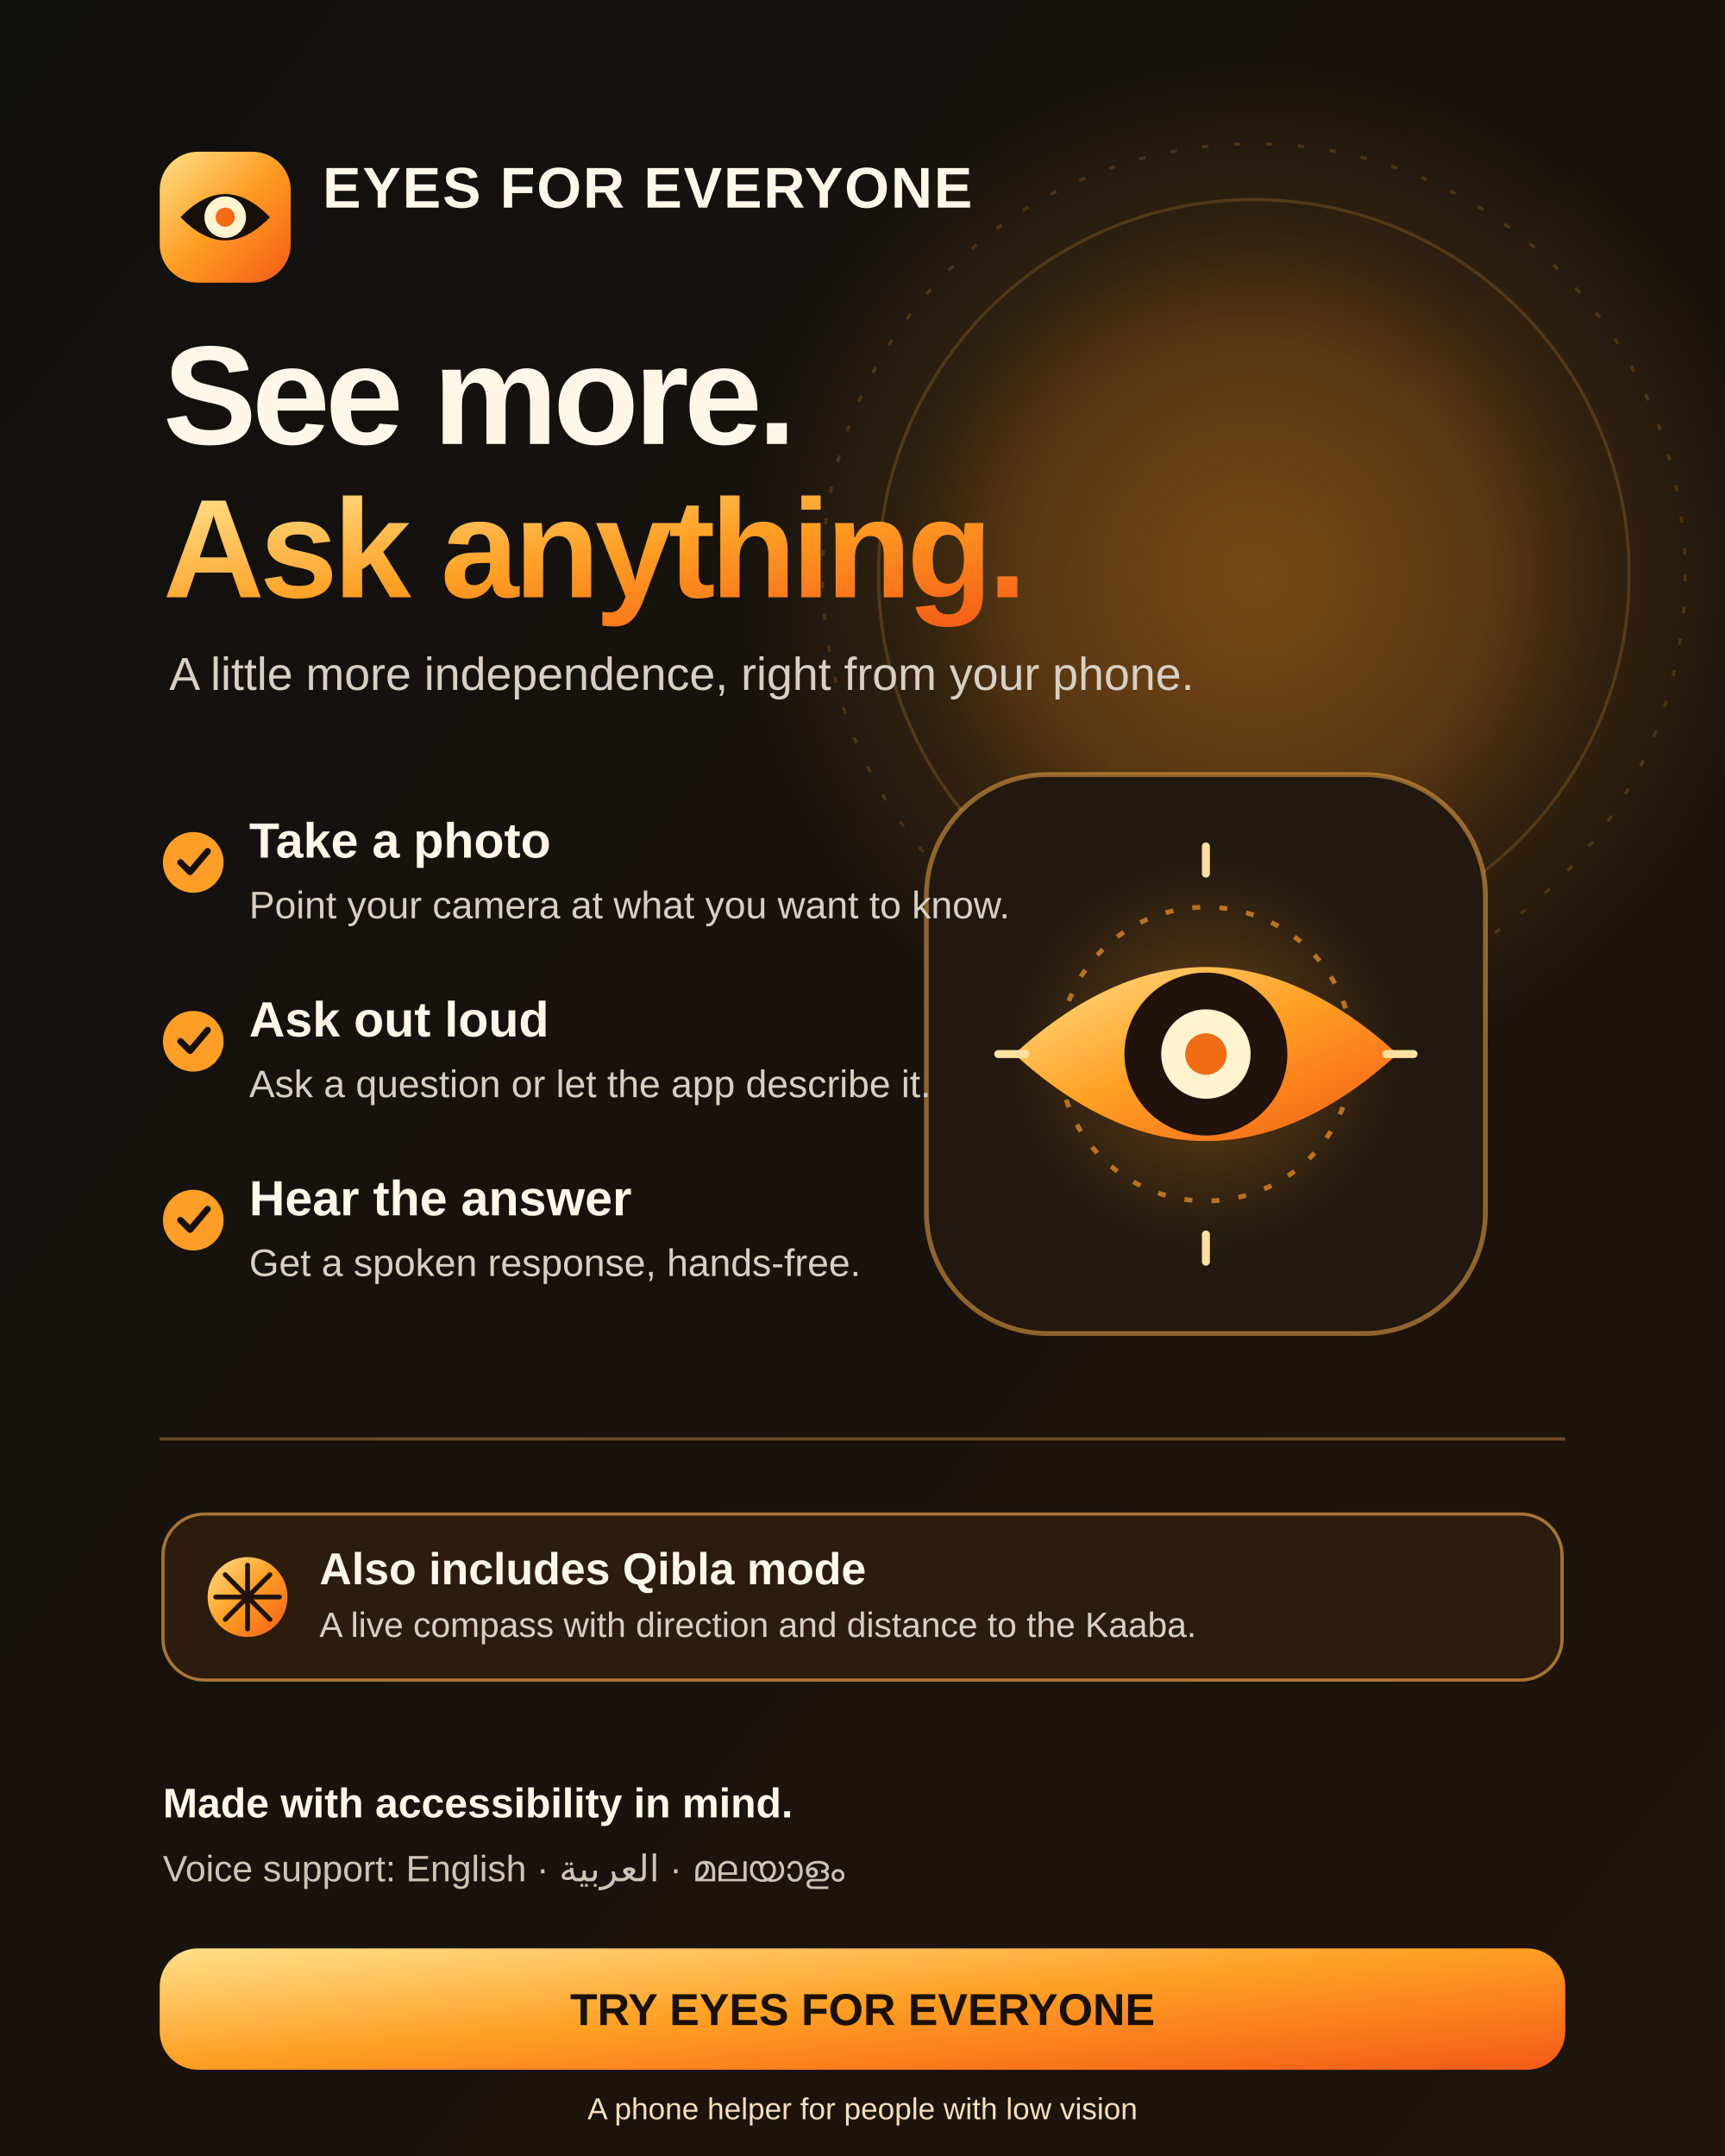
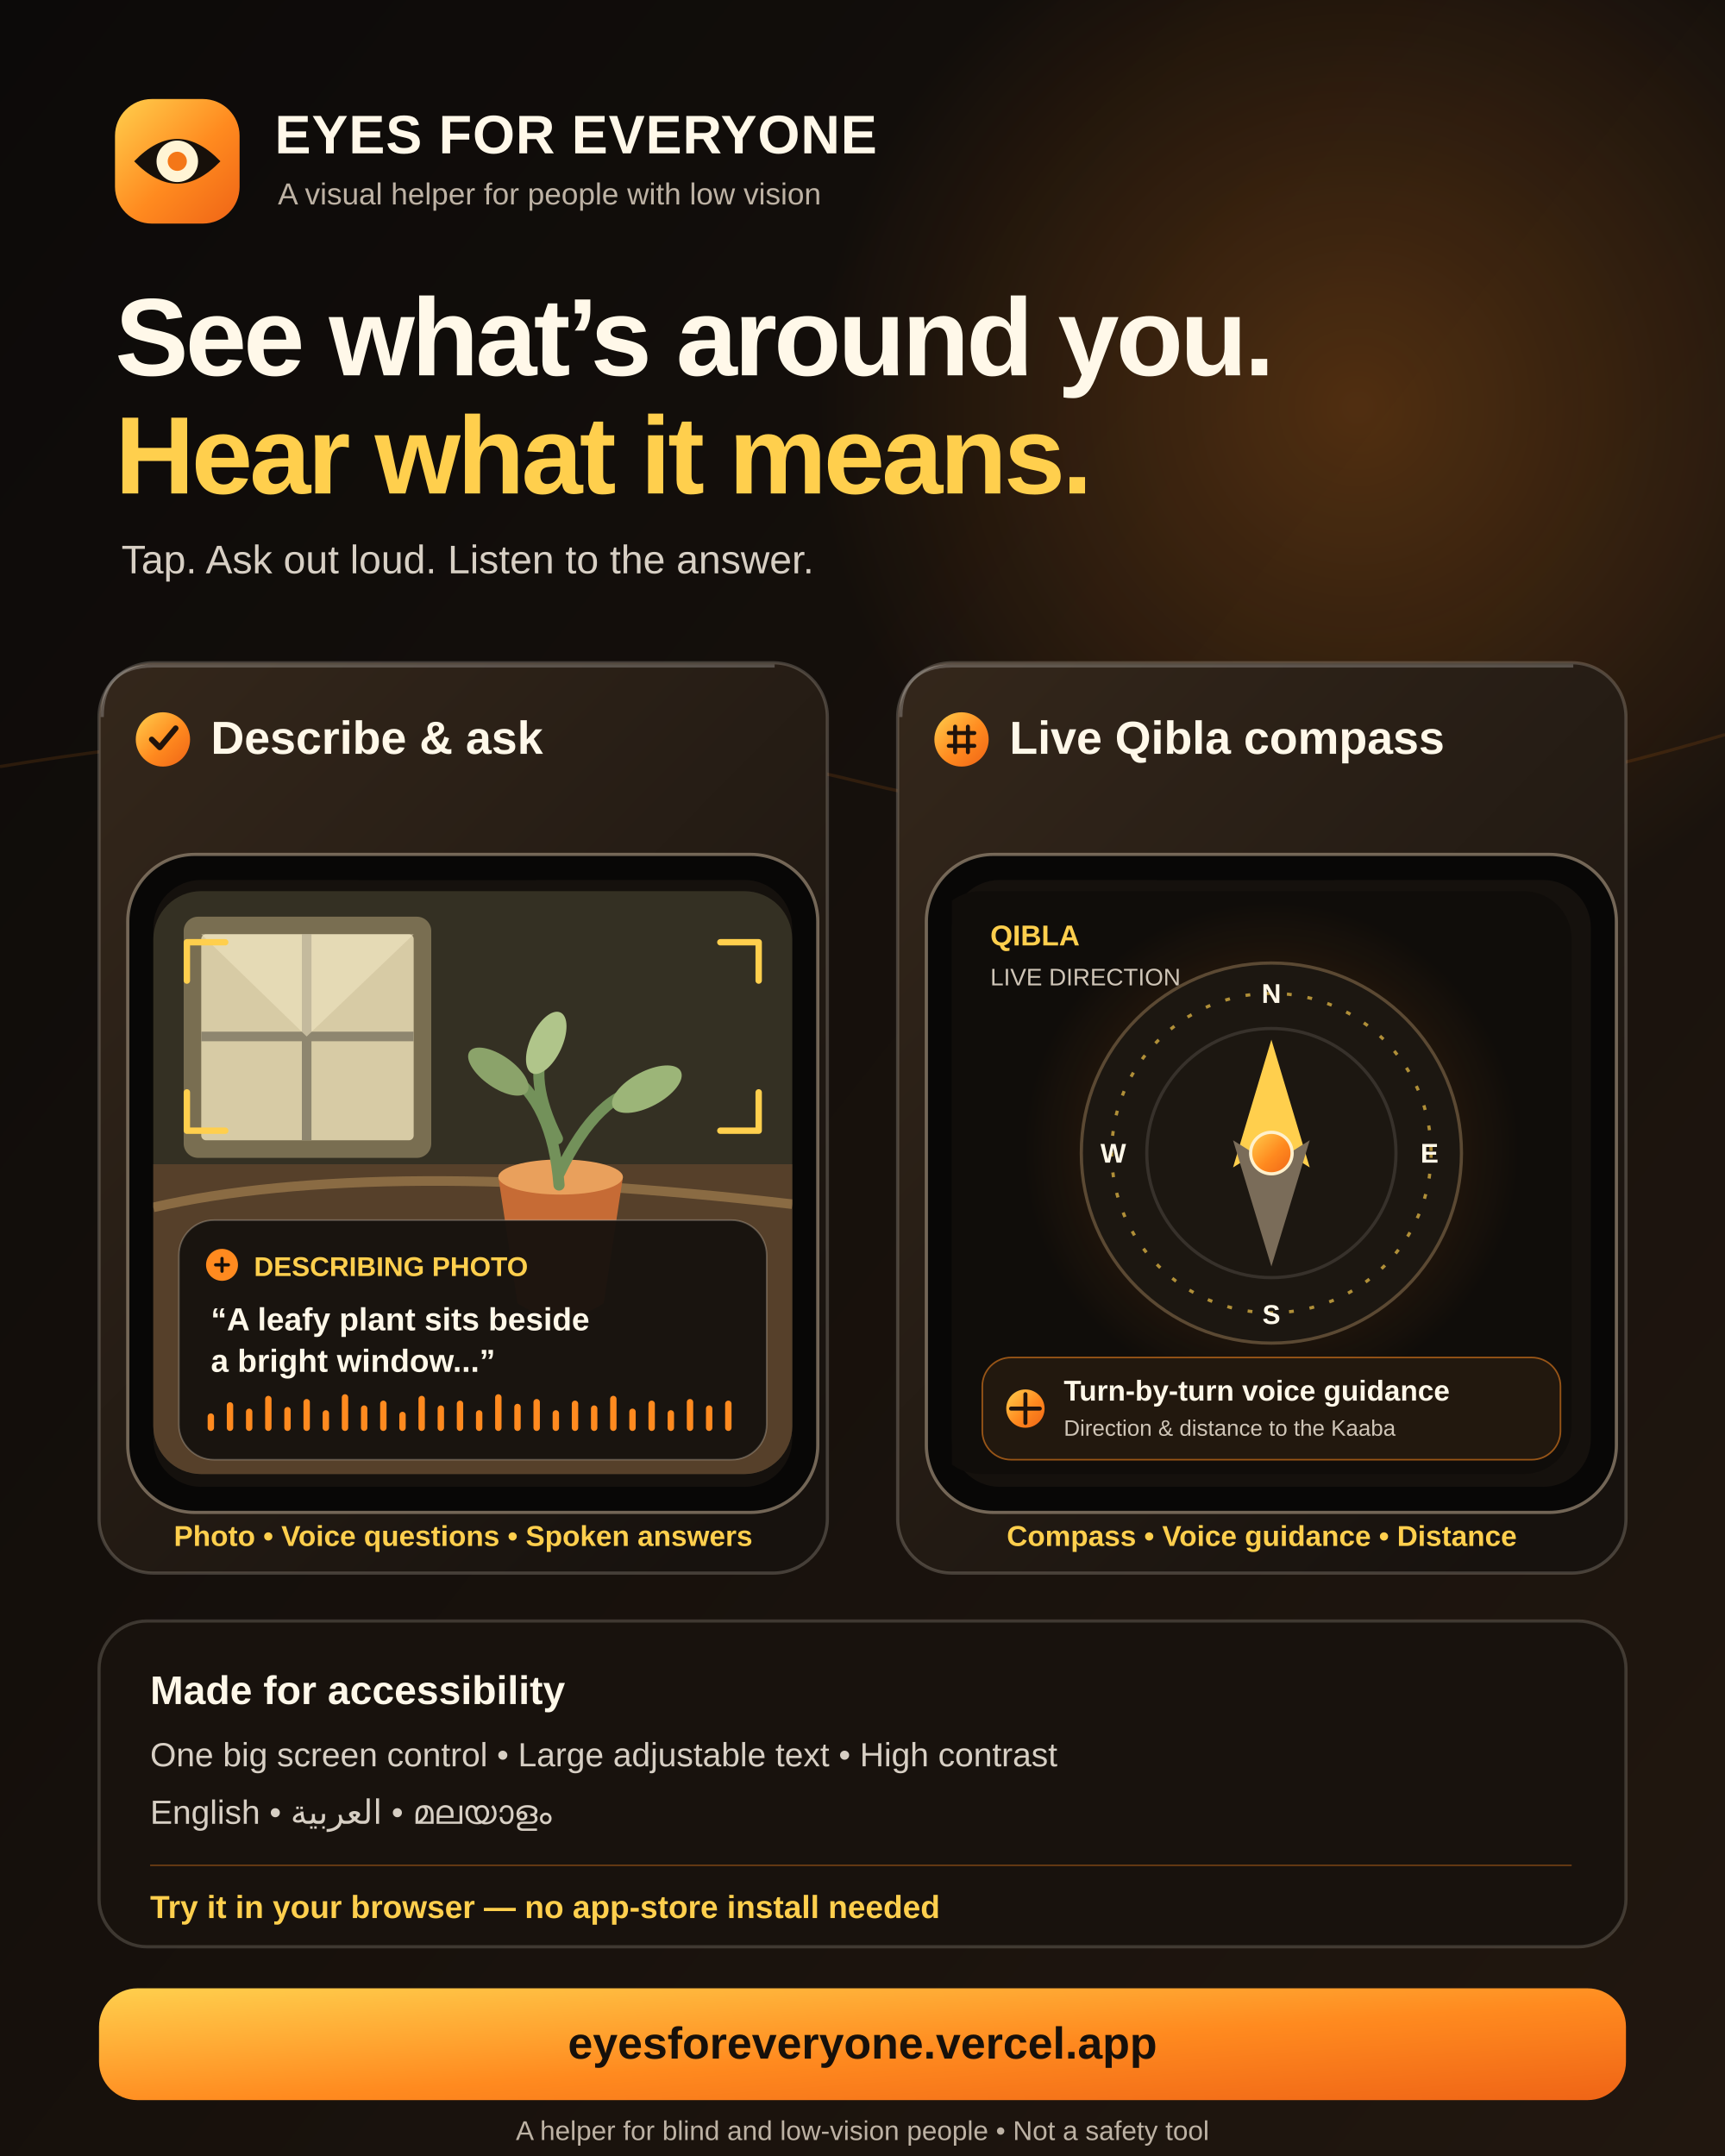
<svg xmlns="http://www.w3.org/2000/svg" width="1080" height="1350" viewBox="0 0 1080 1350" role="img" aria-labelledby="title desc">
  <defs>
    <linearGradient id="bg" x1="0" y1="0" x2="1" y2="1">
-       <stop offset="0" stop-color="#10100f" />
-       <stop offset="1" stop-color="#21150b" />
+       <stop stop-color="#0c0a09" />
+       <stop offset="1" stop-color="#21170f" />
    </linearGradient>
-     <linearGradient id="orange" x1="0" y1="0" x2="1" y2="1">
-       <stop offset="0" stop-color="#ffe08a" />
-       <stop offset=".48" stop-color="#ff9f24" />
-       <stop offset="1" stop-color="#f45a16" />
+     <linearGradient id="accent" x1="0" y1="0" x2="1" y2="1">
+       <stop stop-color="#ffcf4d" />
+       <stop offset=".55" stop-color="#ff8a1f" />
+       <stop offset="1" stop-color="#ef6416" />
    </linearGradient>
-     <radialGradient id="glow">
-       <stop offset="0" stop-color="#ff9e28" stop-opacity=".32" />
-       <stop offset="1" stop-color="#ff9e28" stop-opacity="0" />
+     <linearGradient id="glass" x1="0" y1="0" x2="0.8" y2="1">
+       <stop stop-color="#34271b" />
+       <stop offset="1" stop-color="#17120e" />
+     </linearGradient>
+     <radialGradient id="aura">
+       <stop stop-color="#ff8a1f" stop-opacity=".25" />
+       <stop offset="1" stop-color="#ff8a1f" stop-opacity="0" />
    </radialGradient>
-     <filter id="shadow" x="-50%" y="-50%" width="200%" height="200%">
-       <feGaussianBlur stdDeviation="22" />
+     <clipPath id="screenA">
+       <rect x="96" y="558" width="400" height="365" rx="30" />
+     </clipPath>
+     <clipPath id="screenB">
+       <rect x="584" y="558" width="400" height="365" rx="30" />
+     </clipPath>
+     <filter id="soft">
+       <feGaussianBlur stdDeviation="24" />
    </filter>
  </defs>
  <rect width="1080" height="1350" fill="url(#bg)" />
-   <circle cx="785" cy="360" r="330" fill="url(#glow)" />
-   <circle cx="785" cy="360" r="180" fill="#ff8b1f" opacity=".13" filter="url(#shadow)" />
-   <g fill="none" stroke="#ffb24c" stroke-opacity=".18">
-     <circle cx="785" cy="360" r="235" stroke-width="2" />
-     <circle cx="785" cy="360" r="270" stroke-width="2" stroke-dasharray="4 16" />
+   <circle cx="850" cy="255" r="340" fill="url(#aura)" />
+   <path d="M0 480 Q300 430 540 490 T1080 460" fill="none" stroke="#ff8a1f" stroke-opacity=".12" stroke-width="2" />
+   <g transform="translate(72 62)">
+     <rect width="78" height="78" rx="23" fill="url(#accent)" />
+     <path d="M12 39 Q39 11 66 39 Q39 67 12 39Z" fill="#17100a" />
+     <circle cx="39" cy="39" r="13" fill="#fff4d5" />
+     <circle cx="39" cy="39" r="6" fill="#f47718" />
  </g>
-   <g transform="translate(100 95)">
-     <rect width="82" height="82" rx="24" fill="url(#orange)" />
-     <path d="M13 41 Q41 12 69 41 Q41 70 13 41Z" fill="#17100a" />
-     <circle cx="41" cy="41" r="13" fill="#fff3d0" />
-     <circle cx="41" cy="41" r="6" fill="#f36b14" />
+   <text x="172" y="96" fill="#fff8e9" font-family="Arial, Helvetica, sans-serif" font-size="34" font-weight="800" letter-spacing=".5">EYES FOR EVERYONE</text>
+   <text x="174" y="128" fill="#bdb2a4" font-family="Arial, Helvetica, sans-serif" font-size="19">A visual helper for people with low vision</text>
+   <text x="72" y="235" fill="#fff8e9" font-family="Arial, Helvetica, sans-serif" font-size="69" font-weight="800" letter-spacing="-2">See what’s around you.</text>
+   <text x="72" y="309" fill="#ffcf4d" font-family="Arial, Helvetica, sans-serif" font-size="69" font-weight="800" letter-spacing="-2">Hear what it means.</text>
+   <text x="76" y="359" fill="#d7cfc4" font-family="Arial, Helvetica, sans-serif" font-size="25">Tap. Ask out loud. Listen to the answer.</text>
+   <g>
+     <rect x="62" y="415" width="456" height="570" rx="34" fill="url(#glass)" stroke="#fff8e9" stroke-opacity=".20" stroke-width="2" />
+     <rect x="562" y="415" width="456" height="570" rx="34" fill="url(#glass)" stroke="#fff8e9" stroke-opacity=".20" stroke-width="2" />
+     <path d="M64 449 Q64 417 96 417 H485" fill="none" stroke="#fff" stroke-opacity=".23" stroke-width="2" />
+     <path d="M564 449 Q564 417 596 417 H985" fill="none" stroke="#fff" stroke-opacity=".23" stroke-width="2" />
  </g>
-   <text x="202" y="130" fill="#fff8e9" font-family="Arial, Helvetica, sans-serif" font-size="36" font-weight="700" letter-spacing="1">EYES FOR EVERYONE</text>
-   <text x="102" y="278" fill="#fff8e9" font-family="Arial, Helvetica, sans-serif" font-size="88" font-weight="800" letter-spacing="-3">See more.</text>
-   <text x="102" y="374" fill="url(#orange)" font-family="Arial, Helvetica, sans-serif" font-size="88" font-weight="800" letter-spacing="-3">Ask anything.</text>
-   <text x="106" y="432" fill="#d8d0c4" font-family="Arial, Helvetica, sans-serif" font-size="29">A little more independence, right from your phone.</text>
-   <g transform="translate(580 485)">
-     <rect x="0" y="0" width="350" height="350" rx="76" fill="#21180f" stroke="#ffb24c" stroke-opacity=".5" stroke-width="3" />
-     <circle cx="175" cy="175" r="125" fill="url(#glow)" />
-     <circle cx="175" cy="175" r="92" fill="none" stroke="#ff9d2a" stroke-opacity=".65" stroke-width="3" stroke-dasharray="5 12" />
-     <path d="M55 175 Q175 66 295 175 Q175 284 55 175Z" fill="url(#orange)" />
-     <circle cx="175" cy="175" r="51" fill="#21130b" />
-     <circle cx="175" cy="175" r="28" fill="#fff3d0" />
-     <circle cx="175" cy="175" r="13" fill="#f16d15" />
-     <path d="M175 62 L175 45 M288 175 L305 175 M175 288 L175 305 M62 175 L45 175" stroke="#ffe0a0" stroke-width="5" stroke-linecap="round" />
-   </g>
-   <g transform="translate(102 520)" font-family="Arial, Helvetica, sans-serif">
-     <g>
-       <circle cx="19" cy="20" r="19" fill="#ff9e27" />
-       <path d="M11 20 L17 26 L28 13" fill="none" stroke="#17100a" stroke-width="4" stroke-linecap="round" stroke-linejoin="round" />
-       <text x="54" y="17" fill="#fff8e9" font-size="31" font-weight="700">Take a photo</text>
-       <text x="54" y="55" fill="#d8d0c4" font-size="24">Point your camera at what you want to know.</text>
-     </g>
-     <g transform="translate(0 112)">
-       <circle cx="19" cy="20" r="19" fill="#ff9e27" />
-       <path d="M11 20 L17 26 L28 13" fill="none" stroke="#17100a" stroke-width="4" stroke-linecap="round" stroke-linejoin="round" />
-       <text x="54" y="17" fill="#fff8e9" font-size="31" font-weight="700">Ask out loud</text>
-       <text x="54" y="55" fill="#d8d0c4" font-size="24">Ask a question or let the app describe it.</text>
-     </g>
-     <g transform="translate(0 224)">
-       <circle cx="19" cy="20" r="19" fill="#ff9e27" />
-       <path d="M11 20 L17 26 L28 13" fill="none" stroke="#17100a" stroke-width="4" stroke-linecap="round" stroke-linejoin="round" />
-       <text x="54" y="17" fill="#fff8e9" font-size="31" font-weight="700">Hear the answer</text>
-       <text x="54" y="55" fill="#d8d0c4" font-size="24">Get a spoken response, hands-free.</text>
+   <circle cx="102" cy="463" r="17" fill="url(#accent)" />
+   <path d="M95 463 l5 5 10 -12" fill="none" stroke="#21130b" stroke-width="3.5" stroke-linecap="round" stroke-linejoin="round" />
+   <text x="132" y="472" fill="#fff8e9" font-family="Arial, Helvetica, sans-serif" font-size="29" font-weight="800">Describe &amp; ask</text>
+   <rect x="80" y="535" width="432" height="412" rx="42" fill="#080706" stroke="#8b7c69" stroke-opacity=".8" stroke-width="2" />
+   <rect x="96" y="551" width="400" height="380" rx="30" fill="#15110d" />
+   <g clip-path="url(#screenA)">
+     <rect x="96" y="551" width="400" height="380" fill="#343023" />
+     <rect x="115" y="574" width="155" height="151" rx="9" fill="#796e51" />
+     <rect x="126" y="585" width="133" height="129" rx="3" fill="#d7cba5" />
+     <path d="M192 585 V714 M126 649 H259" stroke="#8e866f" stroke-width="6" />
+     <path d="M126 585 L192 649 L259 585" fill="#f1e5c2" opacity=".55" />
+     <rect x="96" y="729" width="400" height="202" fill="#56402a" />
+     <path d="M96 756 Q235 724 496 754" stroke="#8a6b43" stroke-width="6" fill="none" />
+     <path d="M312 737 L390 737 L378 816 Q351 834 324 816Z" fill="#c66b35" />
+     <ellipse cx="351" cy="737" rx="39" ry="11" fill="#e9a05c" />
+     <path d="M350 742 Q346 690 317 671 M350 735 Q375 683 405 682 M349 713 Q330 675 342 653" stroke="#73915a" stroke-width="7" fill="none" stroke-linecap="round" />
+     <ellipse cx="312" cy="671" rx="22" ry="10" transform="rotate(35 312 671)" fill="#8ba36a" />
+     <ellipse cx="405" cy="682" rx="24" ry="11" transform="rotate(-28 405 682)" fill="#9cb578" />
+     <ellipse cx="342" cy="653" rx="21" ry="10" transform="rotate(-65 342 653)" fill="#b0c58a" />
+     <path d="M117 590 h24 M117 590 v24 M475 590 h-24 M475 590 v24 M117 708 v-24 M117 708 h24 M475 708 h-24 M475 708 v-24" fill="none" stroke="#ffcf4d" stroke-width="4" stroke-linecap="round" />
+     <rect x="112" y="764" width="368" height="150" rx="22" fill="#17120e" fill-opacity=".96" stroke="#fff8e9" stroke-opacity=".25" />
+     <circle cx="139" cy="792" r="10" fill="#ff8a1f" />
+     <path d="M135 792 h8 M139 788 v8" stroke="#17100a" stroke-width="2" stroke-linecap="round" />
+     <text x="159" y="799" fill="#ffcf4d" font-family="Arial, Helvetica, sans-serif" font-size="17" font-weight="700">DESCRIBING PHOTO</text>
+     <text x="132" y="833" fill="#fff8e9" font-family="Arial, Helvetica, sans-serif" font-size="20" font-weight="700">“A leafy plant sits beside</text>
+     <text x="132" y="859" fill="#fff8e9" font-family="Arial, Helvetica, sans-serif" font-size="20" font-weight="700">a bright window...”</text>
+     <g stroke="#ff8a1f" stroke-width="4" stroke-linecap="round">
+       <path d="M132 887 v7 M144 880 v14 M156 884 v10 M168 876 v18 M180 883 v11 M192 878 v16 M204 885 v9 M216 875 v19 M228 882 v12 M240 879 v15 M252 886 v8 M264 876 v18 M276 882 v12 M288 879 v15 M300 885 v9 M312 875 v19 M324 881 v13 M336 878 v16 M348 885 v9 M360 879 v15 M372 882 v12 M384 876 v18 M396 884 v10 M408 879 v15 M420 885 v9 M432 878 v16 M444 882 v12 M456 879 v15" />
    </g>
  </g>
-   <rect x="100" y="900" width="880" height="2" fill="#ffb24c" opacity=".35" />
-   <g transform="translate(102 948)" font-family="Arial, Helvetica, sans-serif">
-     <rect width="876" height="104" rx="26" fill="#2b1c0e" stroke="#ffb24c" stroke-opacity=".6" stroke-width="2" />
-     <circle cx="53" cy="52" r="25" fill="url(#orange)" />
-     <path d="M53 32 L53 72 M33 52 L73 52 M39 38 L67 66 M67 38 L39 66" stroke="#21130b" stroke-width="3" stroke-linecap="round" />
-     <text x="98" y="44" fill="#fff8e9" font-size="28" font-weight="700">Also includes Qibla mode</text>
-     <text x="98" y="77" fill="#d8d0c4" font-size="22">A live compass with direction and distance to the Kaaba.</text>
+   <rect x="220" y="541" width="120" height="10" rx="5" fill="#080706" />
+   <circle cx="602" cy="463" r="17" fill="url(#accent)" />
+   <path d="M598 455 v16 M606 455 v16 M594 459 h16 M594 467 h16" stroke="#21130b" stroke-width="2.5" stroke-linecap="round" />
+   <text x="632" y="472" fill="#fff8e9" font-family="Arial, Helvetica, sans-serif" font-size="29" font-weight="800">Live Qibla compass</text>
+   <rect x="580" y="535" width="432" height="412" rx="42" fill="#080706" stroke="#8b7c69" stroke-opacity=".8" stroke-width="2" />
+   <rect x="596" y="551" width="400" height="380" rx="30" fill="#15110d" />
+   <g clip-path="url(#screenB)">
+     <rect x="596" y="551" width="400" height="380" fill="#100d0a" />
+     <circle cx="796" cy="720" r="155" fill="url(#aura)" />
+     <text x="620" y="592" fill="#ffcf4d" font-family="Arial, Helvetica, sans-serif" font-size="18" font-weight="700">QIBLA</text>
+     <text x="620" y="617" fill="#cfc5b7" font-family="Arial, Helvetica, sans-serif" font-size="15">LIVE DIRECTION</text>
+     <circle cx="796" cy="722" r="119" fill="#1c1711" stroke="#5b4933" stroke-width="2" />
+     <circle cx="796" cy="722" r="100" fill="none" stroke="#ffcf4d" stroke-opacity=".65" stroke-width="2" stroke-dasharray="3 10" />
+     <circle cx="796" cy="722" r="78" fill="none" stroke="#fff8e9" stroke-opacity=".12" stroke-width="2" />
+     <g fill="#fff8e9" font-family="Arial, Helvetica, sans-serif" font-size="17" font-weight="700" text-anchor="middle">
+       <text x="796" y="628">N</text>
+       <text x="895" y="728">E</text>
+       <text x="796" y="829">S</text>
+       <text x="697" y="728">W</text>
+     </g>
+     <path d="M796 651 L820 731 L796 716 L772 731Z" fill="#ffcf4d" />
+     <path d="M796 793 L820 714 L796 729 L772 714Z" fill="#7a6c59" />
+     <circle cx="796" cy="722" r="13" fill="url(#accent)" stroke="#fff1cc" stroke-width="2" />
+     <rect x="615" y="850" width="362" height="64" rx="18" fill="#22180e" stroke="#ff8a1f" stroke-opacity=".55" />
+     <circle cx="642" cy="882" r="12" fill="url(#accent)" />
+     <path d="M642 873 v18 M633 882 h18" stroke="#21130b" stroke-width="2.5" stroke-linecap="round" />
+     <text x="666" y="877" fill="#fff8e9" font-family="Arial, Helvetica, sans-serif" font-size="18" font-weight="700">Turn-by-turn voice guidance</text>
+     <text x="666" y="899" fill="#cfc5b7" font-family="Arial, Helvetica, sans-serif" font-size="14">Direction &amp; distance to the Kaaba</text>
  </g>
-   <text x="102" y="1138" fill="#fff8e9" font-family="Arial, Helvetica, sans-serif" font-size="26" font-weight="700">Made with accessibility in mind.</text>
-   <text x="102" y="1178" fill="#cfc5b7" font-family="Arial, Helvetica, sans-serif" font-size="23">Voice support: English · العربية · മലയാളം</text>
-   <rect x="100" y="1220" width="880" height="76" rx="24" fill="url(#orange)" />
-   <text x="540" y="1268" text-anchor="middle" fill="#1a1007" font-family="Arial, Helvetica, sans-serif" font-size="28" font-weight="800">TRY EYES FOR EVERYONE</text>
-   <text x="540" y="1327" text-anchor="middle" fill="#f7dfbd" font-family="Arial, Helvetica, sans-serif" font-size="19">A phone helper for people with low vision</text>
+   <rect x="720" y="541" width="120" height="10" rx="5" fill="#080706" />
+   <text x="290" y="968" text-anchor="middle" fill="#ffcf4d" font-family="Arial, Helvetica, sans-serif" font-size="18" font-weight="700">Photo • Voice questions • Spoken answers</text>
+   <text x="790" y="968" text-anchor="middle" fill="#ffcf4d" font-family="Arial, Helvetica, sans-serif" font-size="18" font-weight="700">Compass • Voice guidance • Distance</text>
+   <rect x="62" y="1015" width="956" height="204" rx="30" fill="#18120d" stroke="#fff8e9" stroke-opacity=".17" stroke-width="2" />
+   <g font-family="Arial, Helvetica, sans-serif">
+     <text x="94" y="1067" fill="#fff8e9" font-size="25" font-weight="800">Made for accessibility</text>
+     <text x="94" y="1106" fill="#d7cfc4" font-size="21">One big screen control • Large adjustable text • High contrast</text>
+     <text x="94" y="1142" fill="#d7cfc4" font-size="21">English • العربية • മലയാളം</text>
+     <line x1="94" y1="1168" x2="984" y2="1168" stroke="#ff8a1f" stroke-opacity=".35" />
+     <text x="94" y="1201" fill="#ffcf4d" font-size="20" font-weight="700">Try it in your browser — no app-store install needed</text>
+   </g>
+   <rect x="62" y="1245" width="956" height="70" rx="24" fill="url(#accent)" />
+   <text x="540" y="1289" text-anchor="middle" fill="#17100a" font-family="Arial, Helvetica, sans-serif" font-size="28" font-weight="800">eyesforeveryone.vercel.app</text>
+   <text x="540" y="1340" text-anchor="middle" fill="#bdb2a4" font-family="Arial, Helvetica, sans-serif" font-size="17">A helper for blind and low-vision people • Not a safety tool</text>
</svg>
